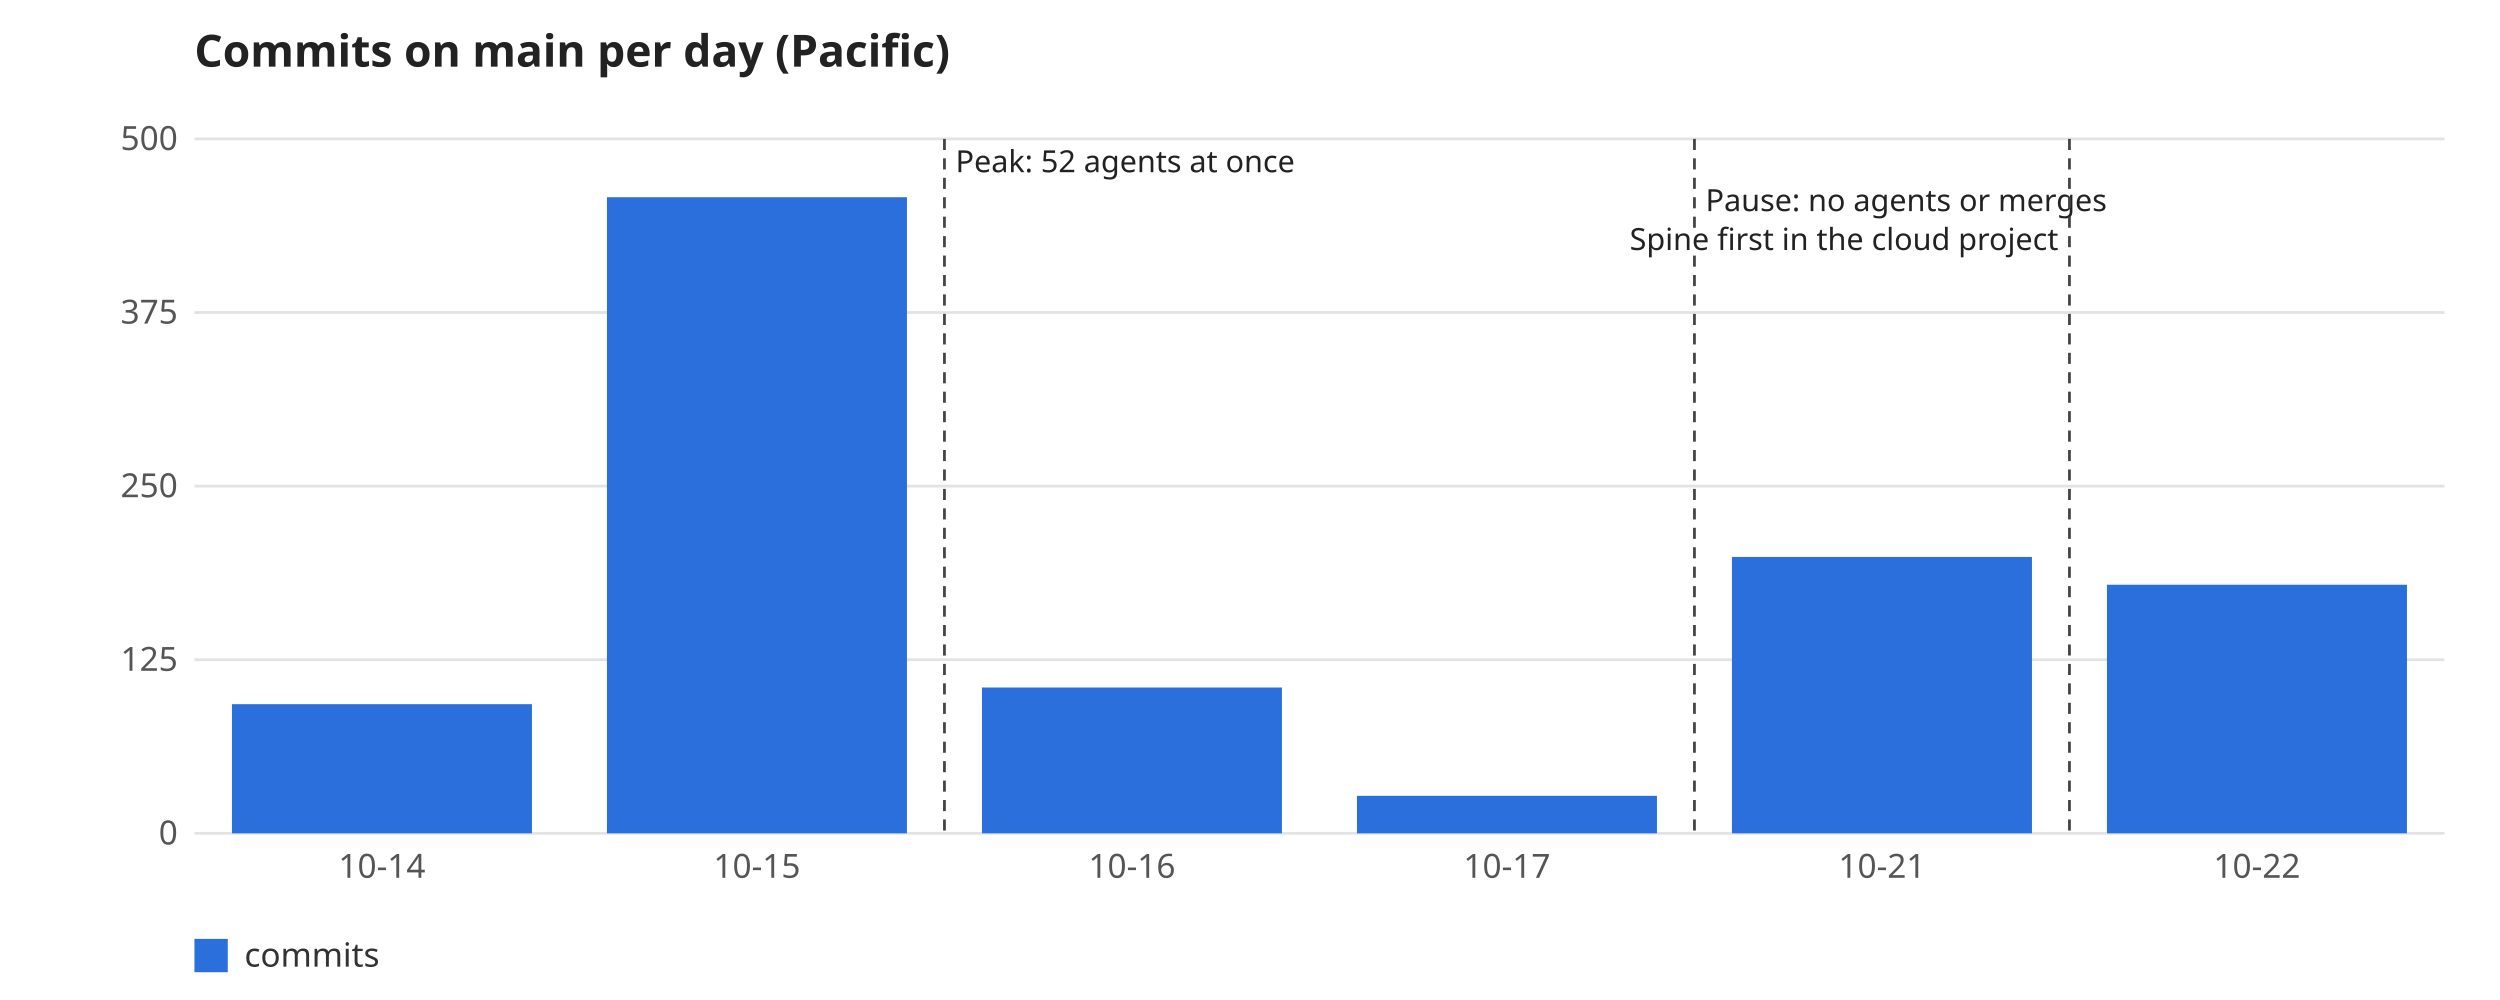
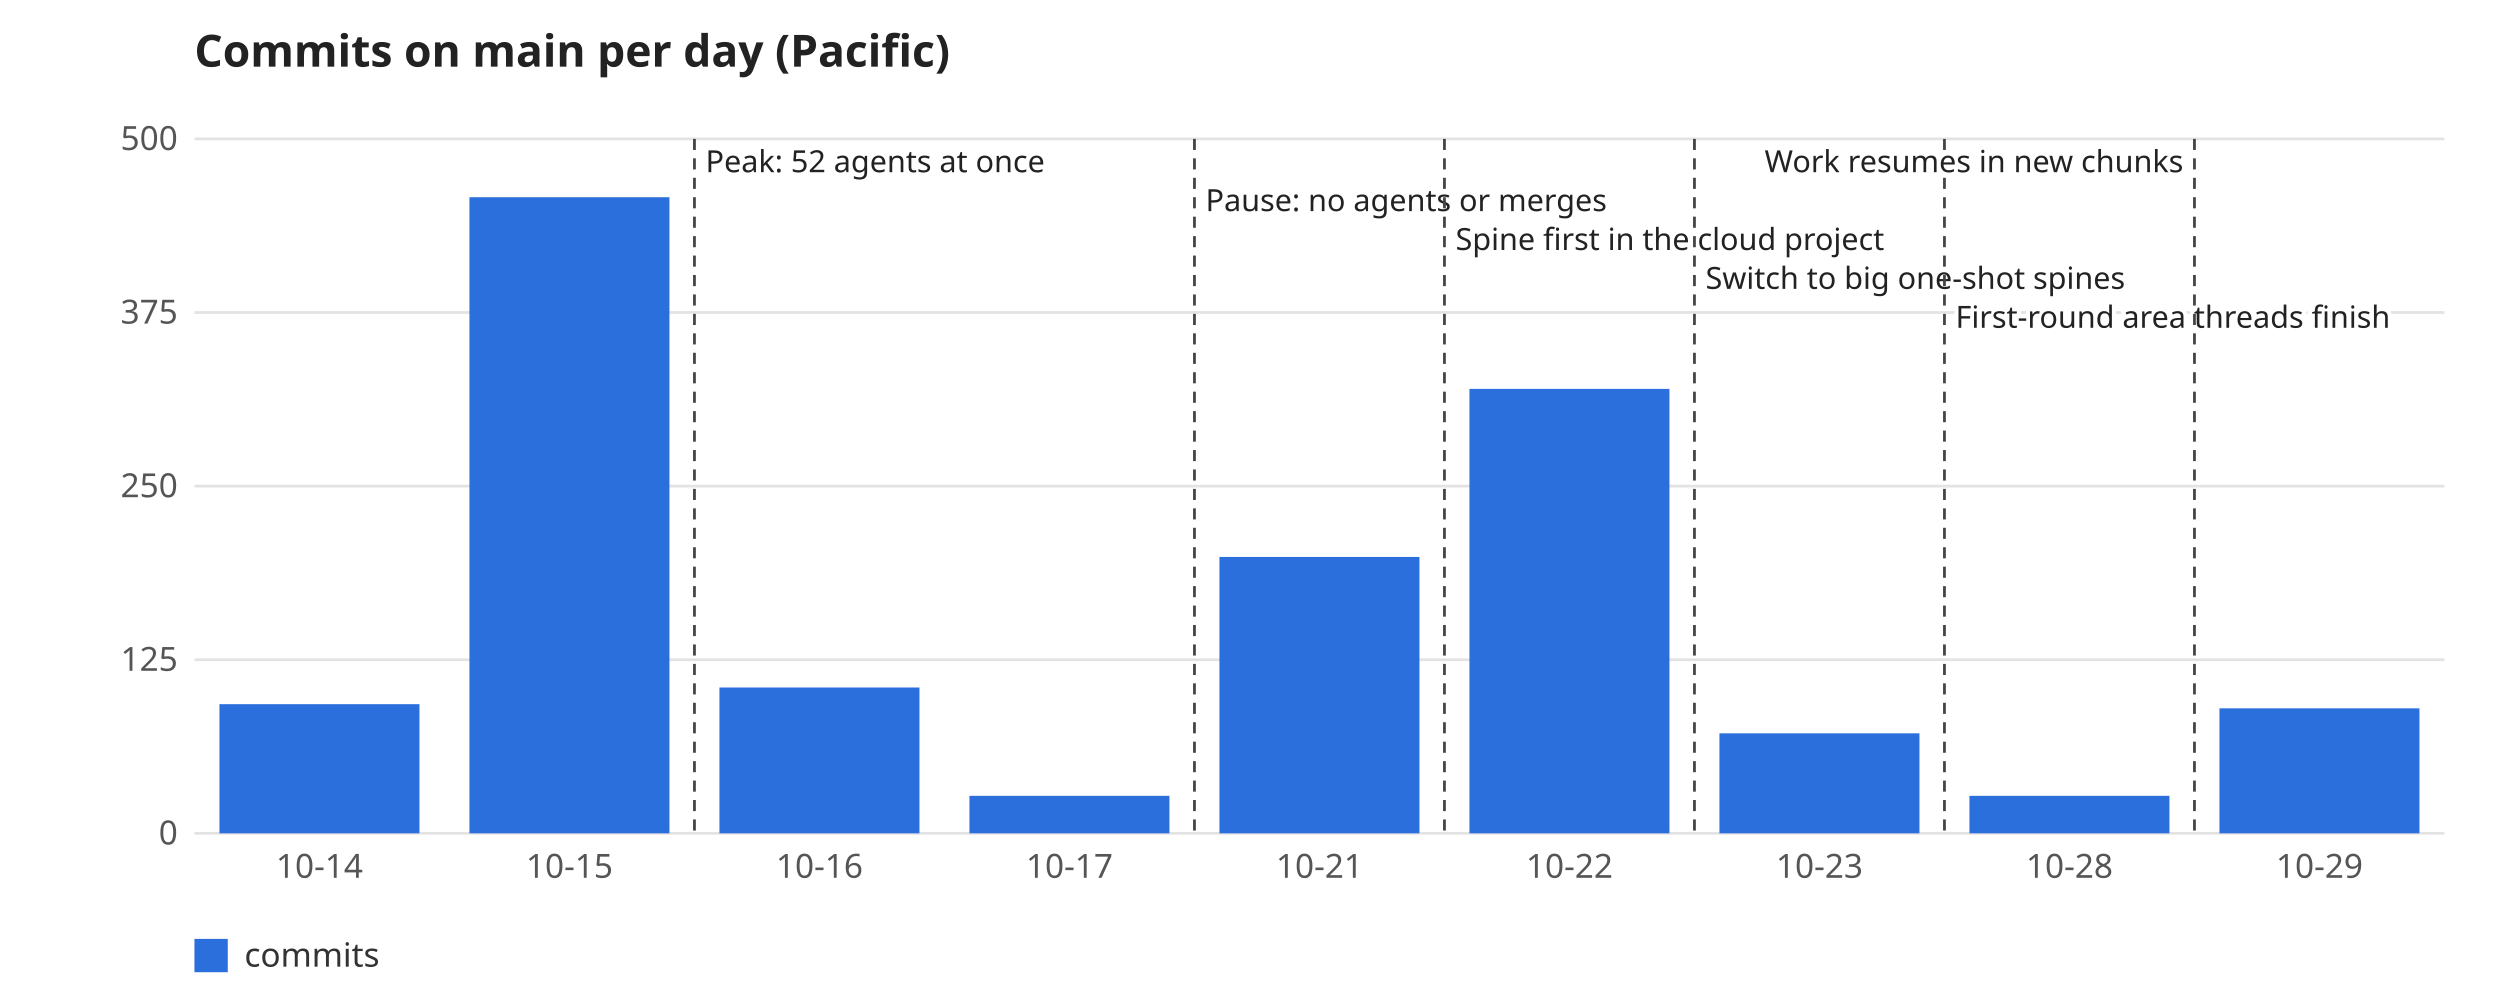
<svg xmlns="http://www.w3.org/2000/svg" viewBox="0 0 900 360" width="900" height="360" font-family="sans-serif" font-size="12">
  <rect width="900" height="360" fill="#fff" />
  <text x="70" y="24" font-size="16" font-weight="bold" fill="#222">Commits on main per day (Pacific)</text>
  <line x1="70" x2="880" y1="300.0" y2="300.0" stroke="#e3e3e3" />
  <text x="64" y="304.0" text-anchor="end" fill="#555">0</text>
  <line x1="70" x2="880" y1="237.5" y2="237.5" stroke="#e3e3e3" />
  <text x="64" y="241.5" text-anchor="end" fill="#555">125</text>
  <line x1="70" x2="880" y1="175.0" y2="175.0" stroke="#e3e3e3" />
  <text x="64" y="179.0" text-anchor="end" fill="#555">250</text>
  <line x1="70" x2="880" y1="112.5" y2="112.5" stroke="#e3e3e3" />
  <text x="64" y="116.5" text-anchor="end" fill="#555">375</text>
  <line x1="70" x2="880" y1="50.0" y2="50.0" stroke="#e3e3e3" />
  <text x="64" y="54.0" text-anchor="end" fill="#555">500</text>
-   <text x="137.5" y="316" text-anchor="middle" fill="#555">10-14</text>
-   <text x="272.5" y="316" text-anchor="middle" fill="#555">10-15</text>
-   <text x="407.5" y="316" text-anchor="middle" fill="#555">10-16</text>
-   <text x="542.5" y="316" text-anchor="middle" fill="#555">10-17</text>
-   <text x="677.5" y="316" text-anchor="middle" fill="#555">10-21</text>
-   <text x="812.5" y="316" text-anchor="middle" fill="#555">10-22</text>
-   <rect x="83.5" y="253.5" width="108.0" height="46.5" fill="#2a6fdb" />
-   <rect x="218.5" y="71.0" width="108.0" height="229.0" fill="#2a6fdb" />
-   <rect x="353.5" y="247.5" width="108.0" height="52.5" fill="#2a6fdb" />
-   <rect x="488.5" y="286.5" width="108.0" height="13.5" fill="#2a6fdb" />
-   <rect x="623.5" y="200.5" width="108.0" height="99.5" fill="#2a6fdb" />
-   <rect x="758.5" y="210.5" width="108.0" height="89.5" fill="#2a6fdb" />
-   <line x1="340.0" x2="340.0" y1="50" y2="300" stroke="#444" stroke-dasharray="4 3" />
-   <text x="344.0" y="62" text-anchor="start" font-size="11" fill="#222" stroke="#fff" stroke-width="3" paint-order="stroke">Peak: 52 agents at once</text>
+   <text x="115.0" y="316" text-anchor="middle" fill="#555">10-14</text>
+   <text x="205.0" y="316" text-anchor="middle" fill="#555">10-15</text>
+   <text x="295.0" y="316" text-anchor="middle" fill="#555">10-16</text>
+   <text x="385.0" y="316" text-anchor="middle" fill="#555">10-17</text>
+   <text x="475.0" y="316" text-anchor="middle" fill="#555">10-21</text>
+   <text x="565.0" y="316" text-anchor="middle" fill="#555">10-22</text>
+   <text x="655.0" y="316" text-anchor="middle" fill="#555">10-23</text>
+   <text x="745.0" y="316" text-anchor="middle" fill="#555">10-28</text>
+   <text x="835.0" y="316" text-anchor="middle" fill="#555">10-29</text>
+   <rect x="79.0" y="253.5" width="72.0" height="46.5" fill="#2a6fdb" />
+   <rect x="169.0" y="71.0" width="72.0" height="229.0" fill="#2a6fdb" />
+   <rect x="259.0" y="247.5" width="72.0" height="52.5" fill="#2a6fdb" />
+   <rect x="349.0" y="286.5" width="72.0" height="13.5" fill="#2a6fdb" />
+   <rect x="439.0" y="200.5" width="72.0" height="99.5" fill="#2a6fdb" />
+   <rect x="529.0" y="140.0" width="72.0" height="160.0" fill="#2a6fdb" />
+   <rect x="619.0" y="264.0" width="72.0" height="36.0" fill="#2a6fdb" />
+   <rect x="709.0" y="286.5" width="72.0" height="13.5" fill="#2a6fdb" />
+   <rect x="799.0" y="255.0" width="72.0" height="45.0" fill="#2a6fdb" />
+   <line x1="250.0" x2="250.0" y1="50" y2="300" stroke="#444" stroke-dasharray="4 3" />
+   <text x="254.0" y="62" text-anchor="start" font-size="11" fill="#222" stroke="#fff" stroke-width="3" paint-order="stroke">Peak: 52 agents at once</text>
+   <line x1="430.0" x2="430.0" y1="50" y2="300" stroke="#444" stroke-dasharray="4 3" />
+   <text x="434.0" y="76" text-anchor="start" font-size="11" fill="#222" stroke="#fff" stroke-width="3" paint-order="stroke">Pause: no agents or merges</text>
+   <line x1="520.0" x2="520.0" y1="50" y2="300" stroke="#444" stroke-dasharray="4 3" />
+   <text x="524.0" y="90" text-anchor="start" font-size="11" fill="#222" stroke="#fff" stroke-width="3" paint-order="stroke">Spine first in the cloud project</text>
  <line x1="610.0" x2="610.0" y1="50" y2="300" stroke="#444" stroke-dasharray="4 3" />
-   <text x="614.0" y="76" text-anchor="start" font-size="11" fill="#222" stroke="#fff" stroke-width="3" paint-order="stroke">Pause: no agents or merges</text>
-   <line x1="745.0" x2="745.0" y1="50" y2="300" stroke="#444" stroke-dasharray="4 3" />
-   <text x="741.0" y="90" text-anchor="end" font-size="11" fill="#222" stroke="#fff" stroke-width="3" paint-order="stroke">Spine first in the cloud project</text>
+   <text x="614.0" y="104" text-anchor="start" font-size="11" fill="#222" stroke="#fff" stroke-width="3" paint-order="stroke">Switch to big one-shot spines</text>
+   <line x1="700.0" x2="700.0" y1="50" y2="300" stroke="#444" stroke-dasharray="4 3" />
+   <text x="704.0" y="118" text-anchor="start" font-size="11" fill="#222" stroke="#fff" stroke-width="3" paint-order="stroke">First-round area threads finish</text>
+   <line x1="790.0" x2="790.0" y1="50" y2="300" stroke="#444" stroke-dasharray="4 3" />
+   <text x="786.0" y="62" text-anchor="end" font-size="11" fill="#222" stroke="#fff" stroke-width="3" paint-order="stroke">Work resumes in new chunks</text>
  <rect x="70" y="338" width="12" height="12" fill="#2a6fdb" />
  <text x="88" y="348" fill="#333">commits</text>
</svg>
